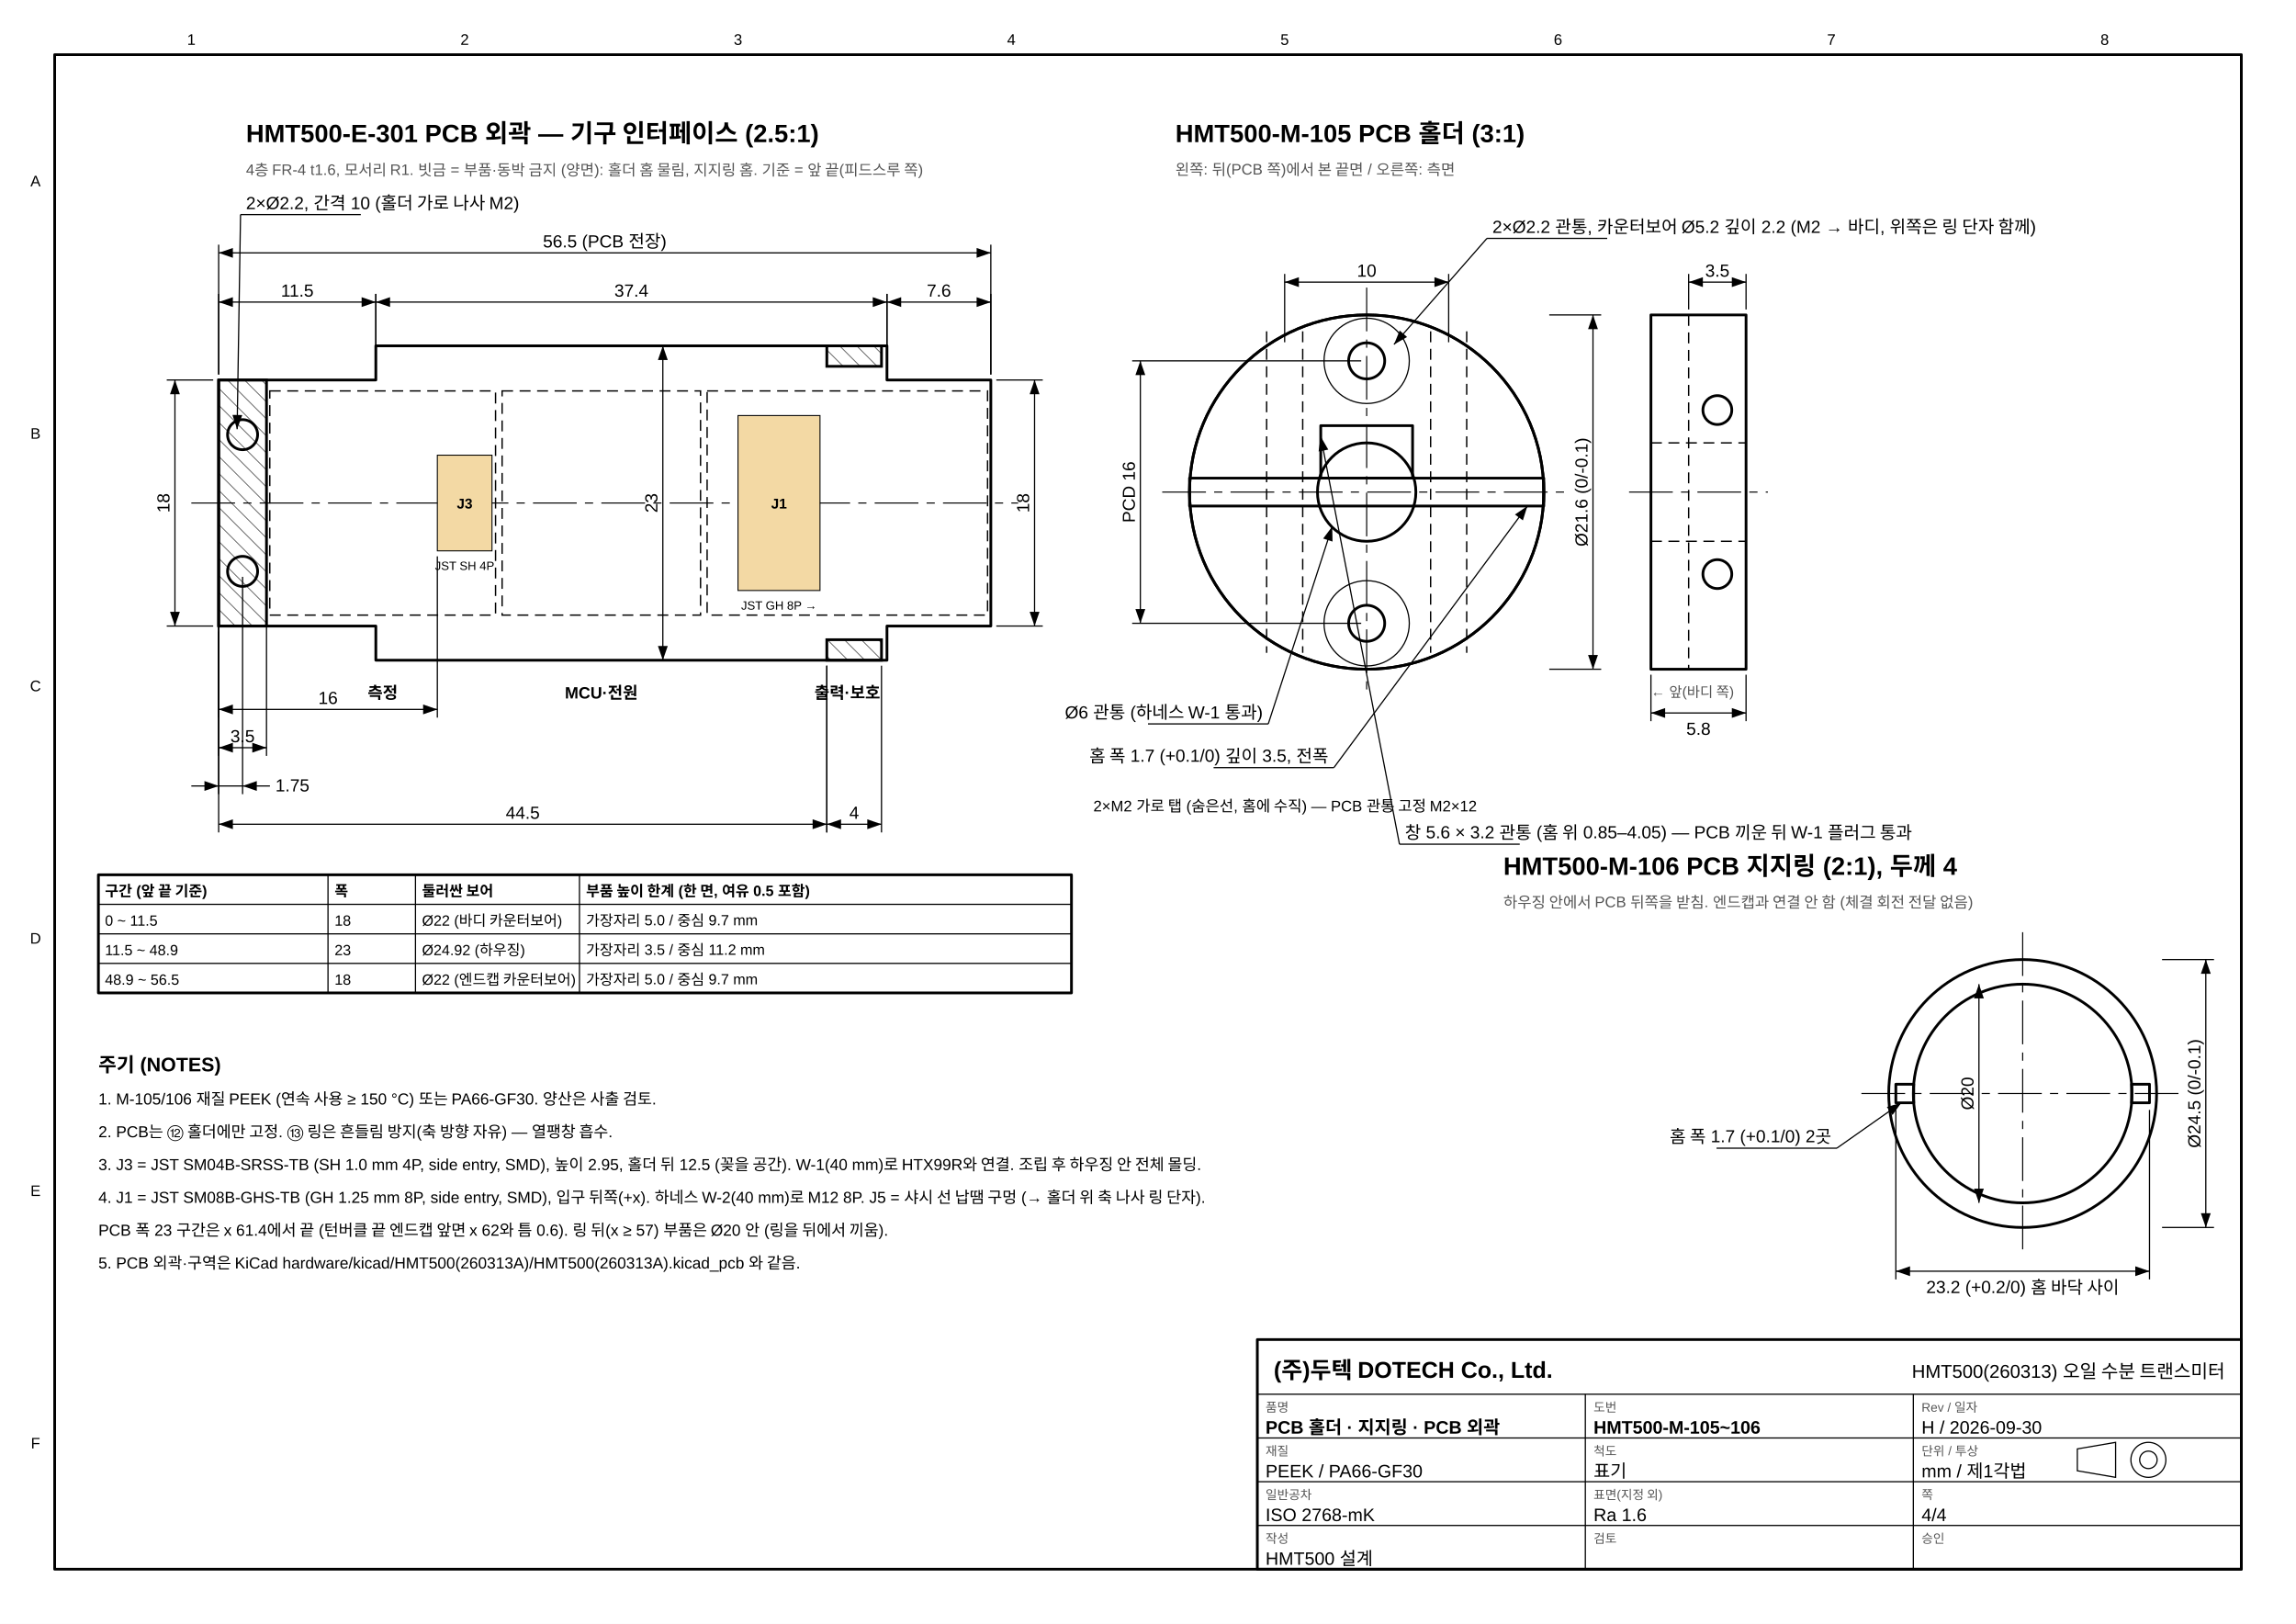
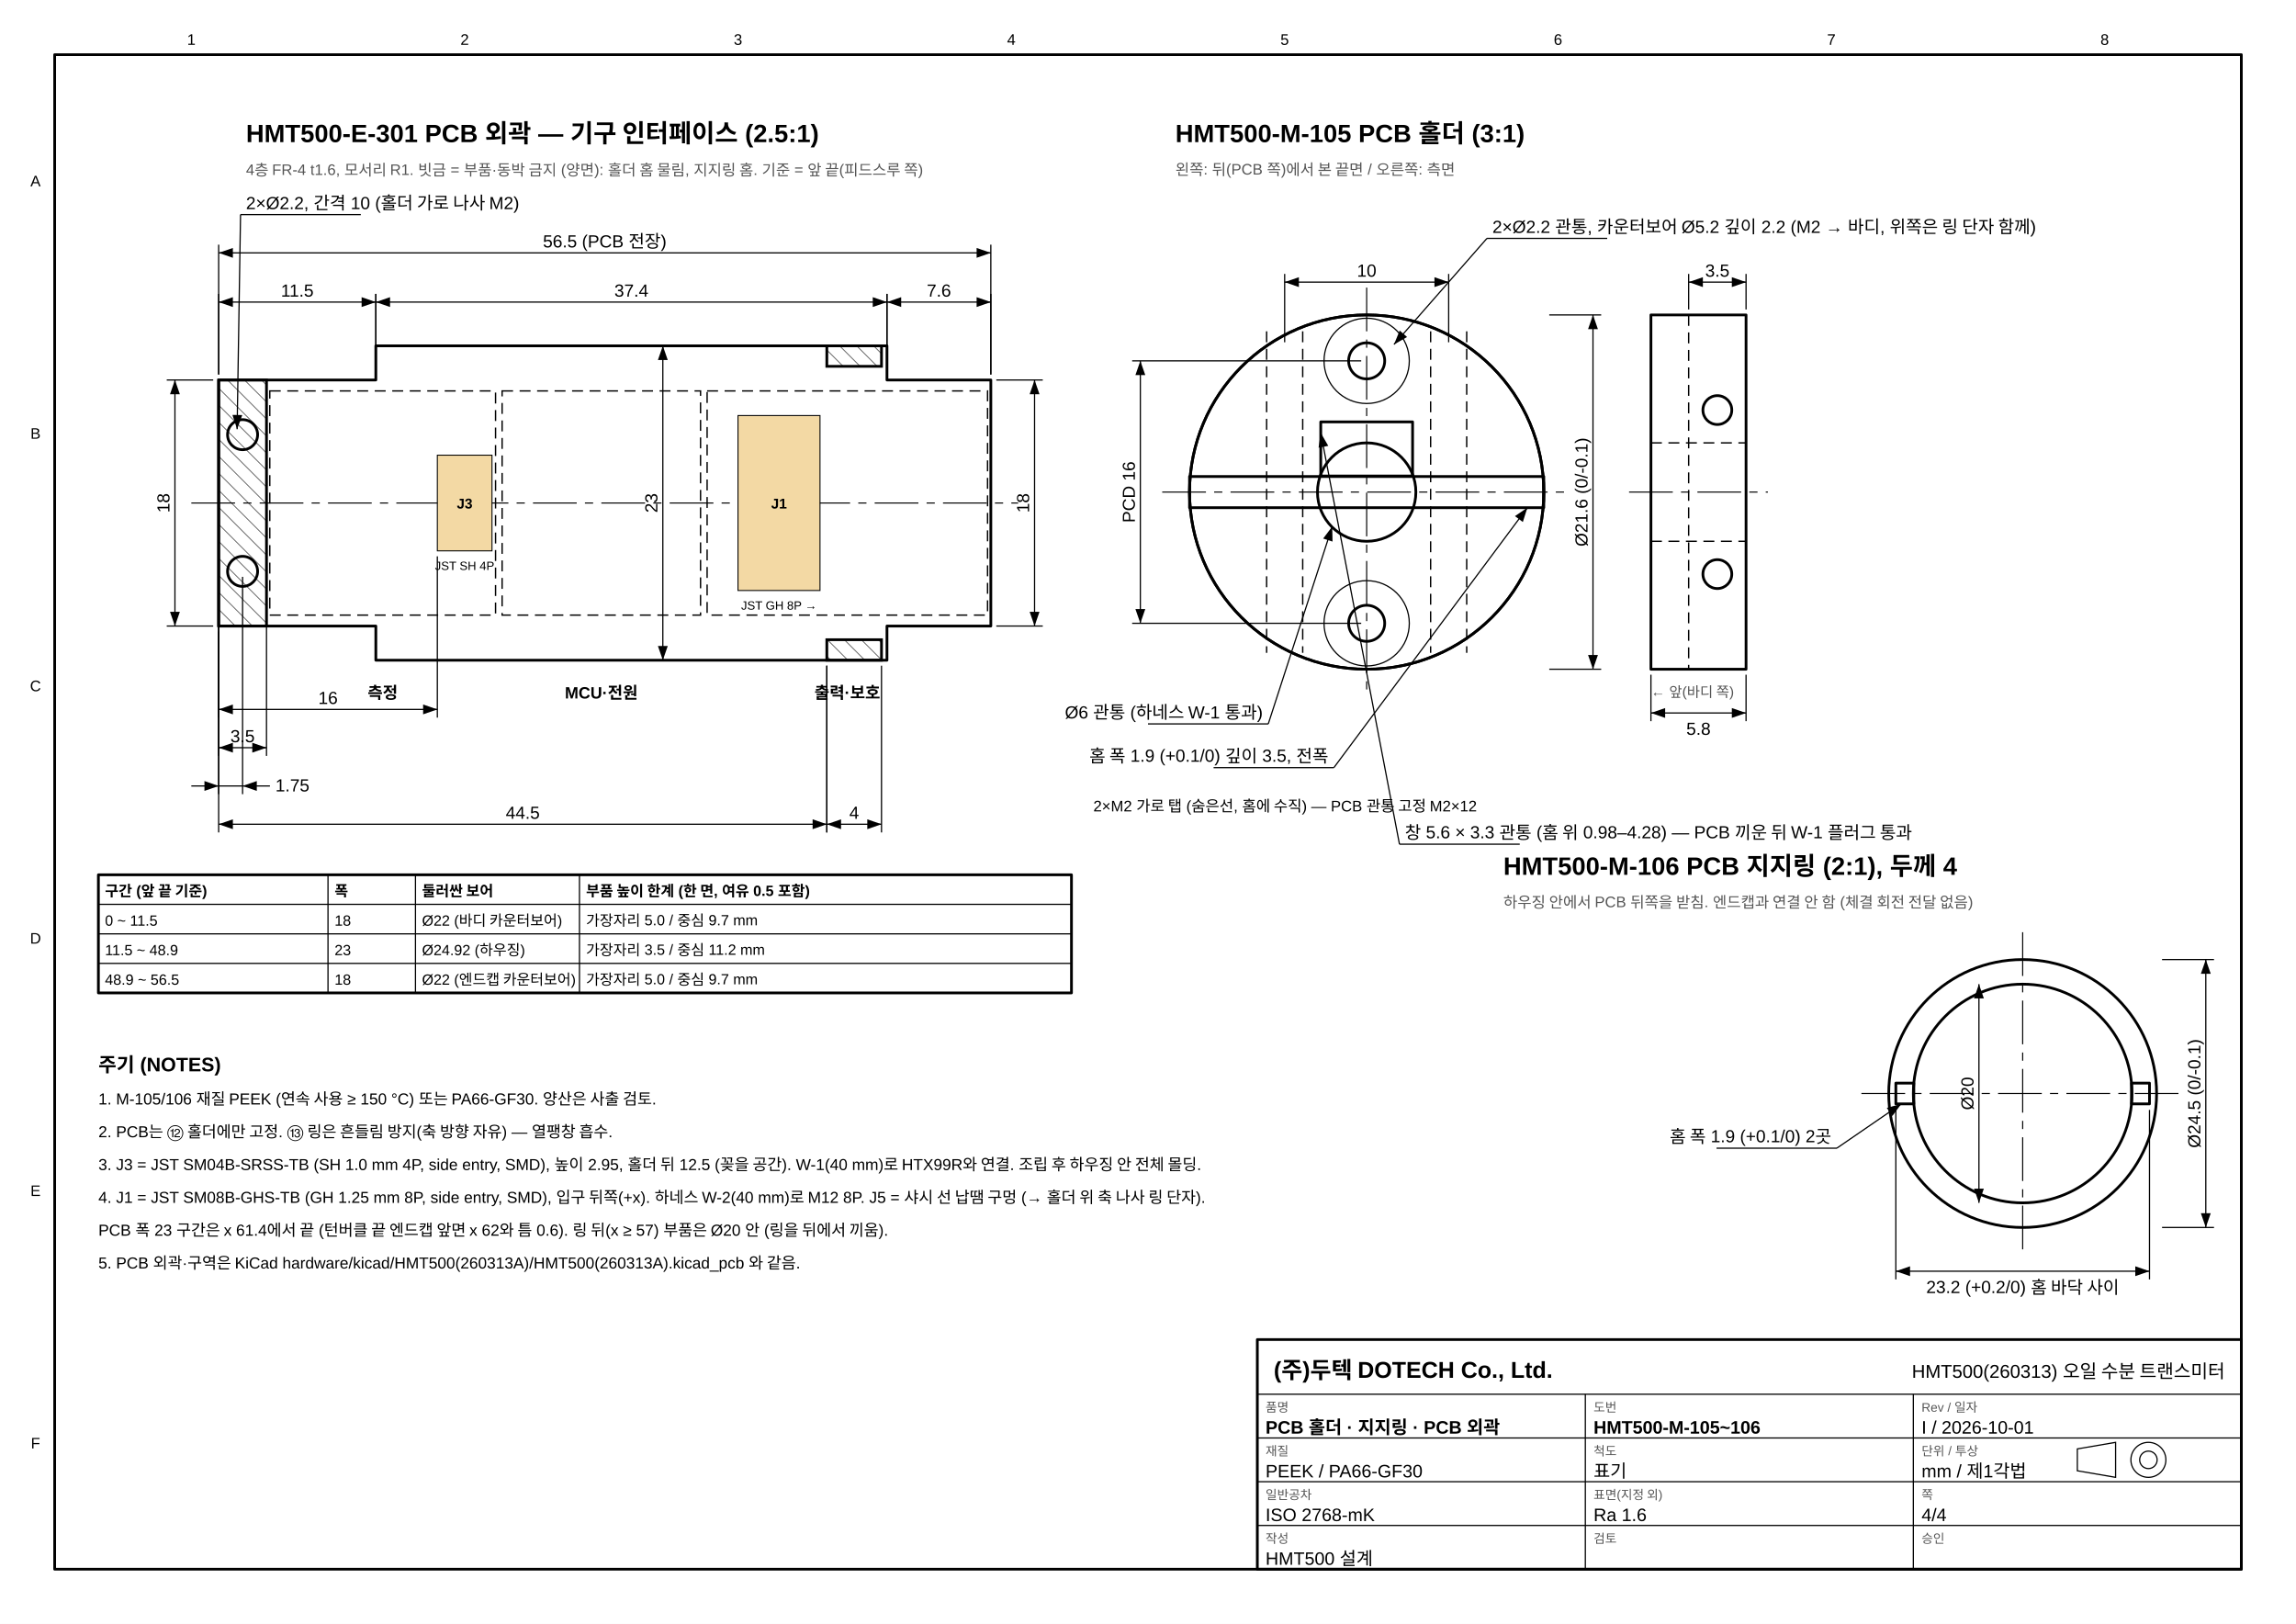
<svg xmlns="http://www.w3.org/2000/svg" width="420.0mm" height="297.0mm" viewBox="0 0 420.0 297.0">
  <rect width="420.0" height="297.0" fill="#fff" />
  <style>
 .thick{stroke:#000;stroke-width:0.5;fill:none;stroke-linecap:round;stroke-linejoin:round}
 .thin{stroke:#000;stroke-width:0.22;fill:none}
 .center{stroke:#000;stroke-width:0.2;stroke-dasharray:8 1.5 1.5 1.5;fill:none}
 .hidden{stroke:#000;stroke-width:0.25;stroke-dasharray:2 1.2;fill:none}
 .hatchfill{stroke:#000;stroke-width:0.5;fill:url(#hatch)}
 .hatchfill2{stroke:#000;stroke-width:0.5;fill:url(#hatch2)}
 .part2{stroke:#000;stroke-width:0.35;fill:url(#hatch2)}
 .buy{stroke:#000;stroke-width:0.35;fill:#e8e8e8}
 .green{stroke:#000;stroke-width:0.35;fill:#cfe8d0}
 .arrow{fill:#000;stroke:none}
 .t{font-family:'Noto Sans KR','NanumGothic','Malgun Gothic',Arial,sans-serif;fill:#000}
 .muted{fill:#555}
</style>
  <defs>
    <pattern id="hatch" width="2.2" height="2.2" patternUnits="userSpaceOnUse" patternTransform="rotate(45)">
      <line x1="0" y1="0" x2="0" y2="2.2" stroke="#000" stroke-width="0.18" />
    </pattern>
    <pattern id="hatch2" width="2.2" height="2.2" patternUnits="userSpaceOnUse" patternTransform="rotate(-45)">
      <line x1="0" y1="0" x2="0" y2="2.2" stroke="#000" stroke-width="0.18" />
    </pattern>
  </defs>
  <polygon points="40.000,69.500 68.750,69.500 68.750,63.250 162.250,63.250 162.250,69.500 181.250,69.500 181.250,114.500 162.250,114.500 162.250,120.750 68.750,120.750 68.750,114.500 40.000,114.500" class="thick" />
  <line x1="35.000" y1="92.000" x2="186.250" y2="92.000" class="center" />
  <rect x="40.000" y="69.500" width="8.750" height="45.000" class="hatchfill2" />
  <rect x="151.250" y="63.250" width="10.000" height="3.750" class="hatchfill2" />
  <rect x="151.250" y="117.000" width="10.000" height="3.750" class="hatchfill2" />
  <circle cx="44.375" cy="79.500" r="2.750" class="thick" fill="none" />
  <circle cx="44.375" cy="104.500" r="2.750" class="thick" fill="none" />
  <rect x="80.000" y="83.250" width="10.000" height="17.500" style="fill:#f3d9a4;stroke:#000;stroke-width:0.18" />
  <rect x="135.000" y="76.000" width="15.000" height="32.000" style="fill:#f3d9a4;stroke:#000;stroke-width:0.18" />
  <rect x="49.350" y="71.500" width="41.300" height="41.000" class="hidden" />
  <text x="70.000" y="127.750" font-size="3.0" text-anchor="middle" font-weight="700" class="t ">측정</text>
  <rect x="91.850" y="71.500" width="36.300" height="41.000" class="hidden" />
  <text x="110.000" y="127.750" font-size="3.0" text-anchor="middle" font-weight="700" class="t ">MCU·전원</text>
  <rect x="129.350" y="71.500" width="51.300" height="41.000" class="hidden" />
  <text x="155.000" y="127.750" font-size="3.0" text-anchor="middle" font-weight="700" class="t ">출력·보호</text>
  <text x="85.000" y="93.000" font-size="2.6" text-anchor="middle" font-weight="700" class="t ">J3</text>
  <text x="85.000" y="104.250" font-size="2.2" text-anchor="middle" class="t ">JST SH 4P</text>
  <line x1="40.000" y1="101.750" x2="40.000" y2="131.250" class="thin" />
  <line x1="80.000" y1="101.750" x2="80.000" y2="131.250" class="thin" />
  <line x1="40.000" y1="129.750" x2="80.000" y2="129.750" class="thin" />
  <polygon points="40.000,129.750 42.600,128.850 42.600,130.650" class="arrow" />
  <polygon points="80.000,129.750 77.400,130.650 77.400,128.850" class="arrow" />
  <text x="60.000" y="128.750" font-size="3.2" text-anchor="middle" class="t ">16</text>
  <text x="142.500" y="93.000" font-size="2.6" text-anchor="middle" font-weight="700" class="t ">J1</text>
  <text x="142.500" y="111.500" font-size="2.2" text-anchor="middle" class="t ">JST GH 8P →</text>
  <line x1="40.000" y1="68.500" x2="40.000" y2="53.750" class="thin" />
  <line x1="68.750" y1="68.500" x2="68.750" y2="53.750" class="thin" />
  <line x1="40.000" y1="55.250" x2="68.750" y2="55.250" class="thin" />
  <polygon points="40.000,55.250 42.600,54.350 42.600,56.150" class="arrow" />
  <polygon points="68.750,55.250 66.150,56.150 66.150,54.350" class="arrow" />
  <text x="54.375" y="54.250" font-size="3.2" text-anchor="middle" class="t ">11.5</text>
  <line x1="68.750" y1="68.500" x2="68.750" y2="53.750" class="thin" />
  <line x1="162.250" y1="68.500" x2="162.250" y2="53.750" class="thin" />
  <line x1="68.750" y1="55.250" x2="162.250" y2="55.250" class="thin" />
  <polygon points="68.750,55.250 71.350,54.350 71.350,56.150" class="arrow" />
  <polygon points="162.250,55.250 159.650,56.150 159.650,54.350" class="arrow" />
  <text x="115.500" y="54.250" font-size="3.2" text-anchor="middle" class="t ">37.4</text>
  <line x1="162.250" y1="68.500" x2="162.250" y2="53.750" class="thin" />
  <line x1="181.250" y1="68.500" x2="181.250" y2="53.750" class="thin" />
  <line x1="162.250" y1="55.250" x2="181.250" y2="55.250" class="thin" />
  <polygon points="162.250,55.250 164.850,54.350 164.850,56.150" class="arrow" />
  <polygon points="181.250,55.250 178.650,56.150 178.650,54.350" class="arrow" />
  <text x="171.750" y="54.250" font-size="3.2" text-anchor="middle" class="t ">7.6</text>
  <line x1="40.000" y1="68.500" x2="40.000" y2="44.750" class="thin" />
  <line x1="181.250" y1="68.500" x2="181.250" y2="44.750" class="thin" />
  <line x1="40.000" y1="46.250" x2="181.250" y2="46.250" class="thin" />
  <polygon points="40.000,46.250 42.600,45.350 42.600,47.150" class="arrow" />
  <polygon points="181.250,46.250 178.650,47.150 178.650,45.350" class="arrow" />
  <text x="110.625" y="45.250" font-size="3.2" text-anchor="middle" class="t ">56.5  (PCB 전장)</text>
  <line x1="40.000" y1="93.000" x2="40.000" y2="138.250" class="thin" />
  <line x1="48.750" y1="93.000" x2="48.750" y2="138.250" class="thin" />
  <line x1="40.000" y1="136.750" x2="48.750" y2="136.750" class="thin" />
  <polygon points="40.000,136.750 42.600,135.850 42.600,137.650" class="arrow" />
  <polygon points="48.750,136.750 46.150,137.650 46.150,135.850" class="arrow" />
  <text x="44.375" y="135.750" font-size="3.2" text-anchor="middle" class="t ">3.5</text>
  <line x1="40.000" y1="105.500" x2="40.000" y2="145.250" class="thin" />
  <line x1="44.375" y1="105.500" x2="44.375" y2="145.250" class="thin" />
  <line x1="40.000" y1="143.750" x2="44.375" y2="143.750" class="thin" />
  <polygon points="40.000,143.750 37.400,144.650 37.400,142.850" class="arrow" />
  <polygon points="44.375,143.750 46.975,142.850 46.975,144.650" class="arrow" />
  <line x1="35.000" y1="143.750" x2="40.000" y2="143.750" class="thin" />
  <line x1="44.375" y1="143.750" x2="49.375" y2="143.750" class="thin" />
  <text x="42.188" y="142.750" font-size="3.2" text-anchor="middle" class="t " />
  <text x="50.375" y="144.750" font-size="3.2" text-anchor="start" class="t ">1.75</text>
  <line x1="40.000" y1="115.500" x2="40.000" y2="152.250" class="thin" />
  <line x1="151.250" y1="121.750" x2="151.250" y2="152.250" class="thin" />
  <line x1="40.000" y1="150.750" x2="151.250" y2="150.750" class="thin" />
  <polygon points="40.000,150.750 42.600,149.850 42.600,151.650" class="arrow" />
  <polygon points="151.250,150.750 148.650,151.650 148.650,149.850" class="arrow" />
  <text x="95.625" y="149.750" font-size="3.2" text-anchor="middle" class="t ">44.5</text>
  <line x1="151.250" y1="121.750" x2="151.250" y2="152.250" class="thin" />
  <line x1="161.250" y1="121.750" x2="161.250" y2="152.250" class="thin" />
  <line x1="151.250" y1="150.750" x2="161.250" y2="150.750" class="thin" />
  <polygon points="151.250,150.750 153.850,149.850 153.850,151.650" class="arrow" />
  <polygon points="161.250,150.750 158.650,151.650 158.650,149.850" class="arrow" />
  <text x="156.250" y="149.750" font-size="3.2" text-anchor="middle" class="t ">4</text>
  <line x1="39.000" y1="69.500" x2="30.500" y2="69.500" class="thin" />
  <line x1="39.000" y1="114.500" x2="30.500" y2="114.500" class="thin" />
  <line x1="32.000" y1="69.500" x2="32.000" y2="114.500" class="thin" />
  <polygon points="32.000,69.500 32.900,72.100 31.100,72.100" class="arrow" />
  <polygon points="32.000,114.500 31.100,111.900 32.900,111.900" class="arrow" />
  <text x="31.000" y="92.000" font-size="3.2" text-anchor="middle" transform="rotate(-90 31.000 92.000)" class="t ">18</text>
  <line x1="121.250" y1="63.250" x2="121.250" y2="120.750" class="thin" />
  <polygon points="121.250,63.250 122.150,65.850 120.350,65.850" class="arrow" />
  <polygon points="121.250,120.750 120.350,118.150 122.150,118.150" class="arrow" />
  <text x="120.250" y="92.000" font-size="3.2" text-anchor="middle" transform="rotate(-90 120.250 92.000)" class="t ">23</text>
  <line x1="182.250" y1="69.500" x2="190.750" y2="69.500" class="thin" />
  <line x1="182.250" y1="114.500" x2="190.750" y2="114.500" class="thin" />
  <line x1="189.250" y1="69.500" x2="189.250" y2="114.500" class="thin" />
  <polygon points="189.250,69.500 190.150,72.100 188.350,72.100" class="arrow" />
  <polygon points="189.250,114.500 188.350,111.900 190.150,111.900" class="arrow" />
  <text x="188.250" y="92.000" font-size="3.2" text-anchor="middle" transform="rotate(-90 188.250 92.000)" class="t ">18</text>
  <line x1="43.375" y1="78.500" x2="44.000" y2="39.250" class="thin" />
  <polygon points="43.375,78.500 42.517,75.886 44.316,75.915" class="arrow" />
  <line x1="44.000" y1="39.250" x2="66.000" y2="39.250" class="thin" />
  <text x="45.000" y="38.250" font-size="3.2" text-anchor="start" class="t ">2×Ø2.2, 간격 10 (홀더 가로 나사 M2)</text>
  <text x="45.000" y="26.000" font-size="4.6" text-anchor="start" font-weight="700" class="t ">HMT500-E-301  PCB 외곽 — 기구 인터페이스 (2.5:1)</text>
  <text x="45.000" y="32.000" font-size="2.8" text-anchor="start" class="t muted">4층 FR-4 t1.6, 모서리 R1. 빗금 = 부품·동박 금지 (양면): 홀더 홈 물림, 지지링 홈. 기준 = 앞 끝(피드스루 쪽)</text>
  <rect x="18.0" y="160.0" width="178" height="21.6" class="thick" fill="#fff" />
  <text x="19.200" y="163.900" font-size="2.7" text-anchor="start" font-weight="700" class="t ">구간 (앞 끝 기준)</text>
  <line x1="60.000" y1="160.000" x2="60.000" y2="181.600" class="thin" />
  <text x="61.200" y="163.900" font-size="2.7" text-anchor="start" font-weight="700" class="t ">폭</text>
  <line x1="76.000" y1="160.000" x2="76.000" y2="181.600" class="thin" />
  <text x="77.200" y="163.900" font-size="2.7" text-anchor="start" font-weight="700" class="t ">둘러싼 보어</text>
  <line x1="106.000" y1="160.000" x2="106.000" y2="181.600" class="thin" />
  <text x="107.200" y="163.900" font-size="2.7" text-anchor="start" font-weight="700" class="t ">부품 높이 한계 (한 면, 여유 0.5 포함)</text>
  <line x1="196.000" y1="160.000" x2="196.000" y2="181.600" class="thin" />
  <line x1="18.000" y1="165.400" x2="196.000" y2="165.400" class="thin" />
  <text x="19.200" y="169.300" font-size="2.7" text-anchor="start" class="t ">0 ~ 11.5</text>
  <text x="61.200" y="169.300" font-size="2.7" text-anchor="start" class="t ">18</text>
  <text x="77.200" y="169.300" font-size="2.7" text-anchor="start" class="t ">Ø22 (바디 카운터보어)</text>
  <text x="107.200" y="169.300" font-size="2.7" text-anchor="start" class="t ">가장자리 5.0 / 중심 9.7 mm</text>
  <line x1="18.000" y1="170.800" x2="196.000" y2="170.800" class="thin" />
  <text x="19.200" y="174.700" font-size="2.7" text-anchor="start" class="t ">11.5 ~ 48.9</text>
  <text x="61.200" y="174.700" font-size="2.7" text-anchor="start" class="t ">23</text>
  <text x="77.200" y="174.700" font-size="2.7" text-anchor="start" class="t ">Ø24.92 (하우징)</text>
  <text x="107.200" y="174.700" font-size="2.7" text-anchor="start" class="t ">가장자리 3.5 / 중심 11.2 mm</text>
  <line x1="18.000" y1="176.200" x2="196.000" y2="176.200" class="thin" />
  <text x="19.200" y="180.100" font-size="2.7" text-anchor="start" class="t ">48.9 ~ 56.5</text>
  <text x="61.200" y="180.100" font-size="2.7" text-anchor="start" class="t ">18</text>
  <text x="77.200" y="180.100" font-size="2.7" text-anchor="start" class="t ">Ø22 (엔드캡 카운터보어)</text>
  <text x="107.200" y="180.100" font-size="2.7" text-anchor="start" class="t ">가장자리 5.0 / 중심 9.7 mm</text>
  <circle cx="250.000" cy="90.000" r="32.400" class="thick" fill="none" />
  <circle cx="250.000" cy="90.000" r="9.000" class="thick" fill="none" />
-   <rect x="217.600" y="87.450" width="64.800" height="5.100" fill="#fff" class="thick" />
+   <rect x="217.600" y="87.150" width="64.800" height="5.700" fill="#fff" class="thick" />
  <circle cx="250.000" cy="90.000" r="32.400" class="thick" fill="none" />
  <circle cx="250.000" cy="114.000" r="3.300" class="thick" fill="none" />
  <circle cx="250.000" cy="114.000" r="7.800" class="thin" fill="none" />
  <circle cx="250.000" cy="66.000" r="3.300" class="thick" fill="none" />
  <circle cx="250.000" cy="66.000" r="7.800" class="thin" fill="none" />
-   <rect x="241.600" y="77.850" width="16.800" height="9.600" fill="#fff" class="thick" />
-   <line x1="241.600" y1="79.850" x2="256.000" y2="154.400" class="thin" />
-   <polygon points="241.600,79.850 242.977,82.232 241.209,82.574" class="arrow" />
+   <rect x="241.600" y="77.160" width="16.800" height="9.900" fill="#fff" class="thick" />
+   <line x1="241.600" y1="79.160" x2="256.000" y2="154.400" class="thin" />
+   <polygon points="241.600,79.160 242.973,81.544 241.205,81.883" class="arrow" />
  <line x1="256.000" y1="154.400" x2="278.000" y2="154.400" class="thin" />
-   <text x="257.000" y="153.400" font-size="3.2" text-anchor="start" class="t ">창 5.6 × 3.2 관통 (홈 위 0.85–4.05) — PCB 끼운 뒤 W-1 플러그 통과</text>
+   <text x="257.000" y="153.400" font-size="3.2" text-anchor="start" class="t ">창 5.6 × 3.3 관통 (홈 위 0.98–4.28) — PCB 끼운 뒤 W-1 플러그 통과</text>
  <line x1="261.700" y1="60.600" x2="261.700" y2="119.400" class="hidden" />
  <line x1="268.300" y1="60.600" x2="268.300" y2="119.400" class="hidden" />
  <line x1="231.700" y1="60.600" x2="231.700" y2="119.400" class="hidden" />
  <line x1="238.300" y1="60.600" x2="238.300" y2="119.400" class="hidden" />
  <line x1="212.600" y1="90.000" x2="287.400" y2="90.000" class="center" />
  <line x1="250.000" y1="52.600" x2="250.000" y2="127.400" class="center" />
  <line x1="283.400" y1="57.600" x2="292.900" y2="57.600" class="thin" />
  <line x1="283.400" y1="122.400" x2="292.900" y2="122.400" class="thin" />
  <line x1="291.400" y1="57.600" x2="291.400" y2="122.400" class="thin" />
  <polygon points="291.400,57.600 292.300,60.200 290.500,60.200" class="arrow" />
  <polygon points="291.400,122.400 290.500,119.800 292.300,119.800" class="arrow" />
  <text x="290.400" y="90.000" font-size="3.2" text-anchor="middle" transform="rotate(-90 290.400 90.000)" class="t ">Ø21.6 (0/-0.1)</text>
  <line x1="249.000" y1="66.000" x2="207.100" y2="66.000" class="thin" />
  <line x1="249.000" y1="114.000" x2="207.100" y2="114.000" class="thin" />
  <line x1="208.600" y1="66.000" x2="208.600" y2="114.000" class="thin" />
  <polygon points="208.600,66.000 209.500,68.600 207.700,68.600" class="arrow" />
  <polygon points="208.600,114.000 207.700,111.400 209.500,111.400" class="arrow" />
  <text x="207.600" y="90.000" font-size="3.2" text-anchor="middle" transform="rotate(-90 207.600 90.000)" class="t ">PCD 16</text>
  <line x1="235.000" y1="62.600" x2="235.000" y2="50.100" class="thin" />
  <line x1="265.000" y1="62.600" x2="265.000" y2="50.100" class="thin" />
  <line x1="235.000" y1="51.600" x2="265.000" y2="51.600" class="thin" />
  <polygon points="235.000,51.600 237.600,50.700 237.600,52.500" class="arrow" />
  <polygon points="265.000,51.600 262.400,52.500 262.400,50.700" class="arrow" />
  <text x="250.000" y="50.600" font-size="3.2" text-anchor="middle" class="t ">10</text>
  <line x1="255.000" y1="63.000" x2="272.000" y2="43.600" class="thin" />
  <polygon points="255.000,63.000 256.037,60.451 257.390,61.638" class="arrow" />
  <line x1="272.000" y1="43.600" x2="294.000" y2="43.600" class="thin" />
  <text x="273.000" y="42.600" font-size="3.2" text-anchor="start" class="t ">2×Ø2.2 관통, 카운터보어 Ø5.2 깊이 2.2 (M2 → 바디, 위쪽은 링 단자 함께)</text>
-   <line x1="279.400" y1="92.550" x2="244.000" y2="140.400" class="thin" />
-   <polygon points="279.400,92.550 278.577,95.175 277.130,94.105" class="arrow" />
+   <line x1="279.400" y1="92.850" x2="244.000" y2="140.400" class="thin" />
+   <polygon points="279.400,92.850 278.569,95.473 277.125,94.398" class="arrow" />
  <line x1="244.000" y1="140.400" x2="222.000" y2="140.400" class="thin" />
-   <text x="243.000" y="139.400" font-size="3.2" text-anchor="end" class="t ">홈 폭 1.7 (+0.1/0) 깊이 3.5, 전폭</text>
+   <text x="243.000" y="139.400" font-size="3.2" text-anchor="end" class="t ">홈 폭 1.9 (+0.1/0) 깊이 3.5, 전폭</text>
  <line x1="243.700" y1="96.300" x2="232.000" y2="132.400" class="thin" />
  <polygon points="243.700,96.300 243.755,99.051 242.042,98.496" class="arrow" />
  <line x1="232.000" y1="132.400" x2="210.000" y2="132.400" class="thin" />
  <text x="231.000" y="131.400" font-size="3.2" text-anchor="end" class="t ">Ø6 관통 (하네스 W-1 통과)</text>
  <text x="200.000" y="148.400" font-size="2.8" text-anchor="start" class="t ">2×M2 가로 탭 (숨은선, 홈에 수직) — PCB 관통 고정 M2×12</text>
  <rect x="302.000" y="57.600" width="17.400" height="64.800" class="thick" fill="none" />
  <line x1="308.900" y1="57.600" x2="308.900" y2="122.400" class="hidden" />
  <circle cx="314.150" cy="75.000" r="2.640" class="thick" fill="none" />
  <circle cx="314.150" cy="105.000" r="2.640" class="thick" fill="none" />
  <line x1="302.000" y1="81.000" x2="319.400" y2="81.000" class="hidden" />
  <line x1="302.000" y1="99.000" x2="319.400" y2="99.000" class="hidden" />
  <line x1="298.000" y1="90.000" x2="323.400" y2="90.000" class="center" />
  <line x1="302.000" y1="123.400" x2="302.000" y2="131.900" class="thin" />
  <line x1="319.400" y1="123.400" x2="319.400" y2="131.900" class="thin" />
  <line x1="302.000" y1="130.400" x2="319.400" y2="130.400" class="thin" />
  <polygon points="302.000,130.400 304.600,129.500 304.600,131.300" class="arrow" />
  <polygon points="319.400,130.400 316.800,131.300 316.800,129.500" class="arrow" />
  <text x="310.700" y="134.400" font-size="3.2" text-anchor="middle" class="t ">5.8</text>
  <line x1="308.900" y1="56.600" x2="308.900" y2="50.100" class="thin" />
  <line x1="319.400" y1="56.600" x2="319.400" y2="50.100" class="thin" />
  <line x1="308.900" y1="51.600" x2="319.400" y2="51.600" class="thin" />
  <polygon points="308.900,51.600 311.500,50.700 311.500,52.500" class="arrow" />
  <polygon points="319.400,51.600 316.800,52.500 316.800,50.700" class="arrow" />
  <text x="314.150" y="50.600" font-size="3.2" text-anchor="middle" class="t ">3.5</text>
  <text x="302.000" y="127.400" font-size="2.6" text-anchor="start" class="t muted">← 앞(바디 쪽)</text>
  <text x="215.000" y="26.000" font-size="4.6" text-anchor="start" font-weight="700" class="t ">HMT500-M-105  PCB 홀더 (3:1)</text>
  <text x="215.000" y="32.000" font-size="2.8" text-anchor="start" class="t muted">왼쪽: 뒤(PCB 쪽)에서 본 끝면 / 오른쪽: 측면</text>
  <circle cx="370.000" cy="200.000" r="24.500" class="thick" fill="none" />
  <circle cx="370.000" cy="200.000" r="20.000" class="thick" fill="none" />
-   <rect x="389.928" y="198.300" width="3.272" height="3.400" fill="#fff" class="thick" />
-   <rect x="346.800" y="198.300" width="3.272" height="3.400" fill="#fff" class="thick" />
+   <rect x="389.910" y="198.100" width="3.290" height="3.800" fill="#fff" class="thick" />
+   <rect x="346.800" y="198.100" width="3.290" height="3.800" fill="#fff" class="thick" />
  <line x1="340.500" y1="200.000" x2="399.500" y2="200.000" class="center" />
  <line x1="370.000" y1="170.500" x2="370.000" y2="229.500" class="center" />
  <line x1="395.500" y1="175.500" x2="405.000" y2="175.500" class="thin" />
  <line x1="395.500" y1="224.500" x2="405.000" y2="224.500" class="thin" />
  <line x1="403.500" y1="175.500" x2="403.500" y2="224.500" class="thin" />
  <polygon points="403.500,175.500 404.400,178.100 402.600,178.100" class="arrow" />
  <polygon points="403.500,224.500 402.600,221.900 404.400,221.900" class="arrow" />
  <text x="402.500" y="200.000" font-size="3.2" text-anchor="middle" transform="rotate(-90 402.500 200.000)" class="t ">Ø24.5 (0/-0.1)</text>
  <line x1="362.000" y1="180.000" x2="362.000" y2="220.000" class="thin" />
  <polygon points="362.000,180.000 362.900,182.600 361.100,182.600" class="arrow" />
  <polygon points="362.000,220.000 361.100,217.400 362.900,217.400" class="arrow" />
  <text x="361.000" y="200.000" font-size="3.2" text-anchor="middle" transform="rotate(-90 361.000 200.000)" class="t ">Ø20</text>
  <line x1="346.800" y1="203.000" x2="346.800" y2="234.000" class="thin" />
  <line x1="393.200" y1="203.000" x2="393.200" y2="234.000" class="thin" />
  <line x1="346.800" y1="232.500" x2="393.200" y2="232.500" class="thin" />
  <polygon points="346.800,232.500 349.400,231.600 349.400,233.400" class="arrow" />
  <polygon points="393.200,232.500 390.600,233.400 390.600,231.600" class="arrow" />
  <text x="370.000" y="236.500" font-size="3.2" text-anchor="middle" class="t ">23.2 (+0.2/0)  홈 바닥 사이</text>
-   <line x1="347.800" y1="201.700" x2="336.000" y2="210.000" class="thin" />
-   <polygon points="347.800,201.700 346.191,203.932 345.156,202.460" class="arrow" />
+   <line x1="347.800" y1="201.900" x2="336.000" y2="210.000" class="thin" />
+   <polygon points="347.800,201.900 346.166,204.113 345.147,202.629" class="arrow" />
  <line x1="336.000" y1="210.000" x2="314.000" y2="210.000" class="thin" />
-   <text x="335.000" y="209.000" font-size="3.2" text-anchor="end" class="t ">홈 폭 1.7 (+0.1/0) 2곳</text>
+   <text x="335.000" y="209.000" font-size="3.2" text-anchor="end" class="t ">홈 폭 1.9 (+0.1/0) 2곳</text>
  <text x="275.000" y="160.000" font-size="4.6" text-anchor="start" font-weight="700" class="t ">HMT500-M-106  PCB 지지링 (2:1), 두께 4</text>
  <text x="275.000" y="166.000" font-size="2.8" text-anchor="start" class="t muted">하우징 안에서 PCB 뒤쪽을 받침. 엔드캡과 연결 안 함 (체결 회전 전달 없음)</text>
  <text x="18.000" y="196.000" font-size="3.6" text-anchor="start" font-weight="700" class="t ">주기 (NOTES)</text>
  <text x="18.000" y="202.000" font-size="2.9" text-anchor="start" class="t ">1. M-105/106 재질 PEEK (연속 사용 ≥ 150 °C) 또는 PA66-GF30. 양산은 사출 검토.</text>
  <text x="18.000" y="208.000" font-size="2.9" text-anchor="start" class="t ">2. PCB는 ⑫ 홀더에만 고정. ⑬ 링은 흔들림 방지(축 방향 자유) — 열팽창 흡수.</text>
  <text x="18.000" y="214.000" font-size="2.9" text-anchor="start" class="t ">3. J3 = JST SM04B-SRSS-TB (SH 1.0 mm 4P, side entry, SMD), 높이 2.95, 홀더 뒤 12.5 (꽂을 공간). W-1(40 mm)로 HTX99R와 연결. 조립 후 하우징 안 전체 몰딩.</text>
  <text x="18.000" y="220.000" font-size="2.9" text-anchor="start" class="t ">4. J1 = JST SM08B-GHS-TB (GH 1.25 mm 8P, side entry, SMD), 입구 뒤쪽(+x). 하네스 W-2(40 mm)로 M12 8P. J5 = 샤시 선 납땜 구멍 (→ 홀더 위 축 나사 링 단자).</text>
  <text x="18.000" y="226.000" font-size="2.9" text-anchor="start" class="t ">   PCB 폭 23 구간은 x 61.4에서 끝 (턴버클 끝 엔드캡 앞면 x 62와 틈 0.6). 링 뒤(x ≥ 57) 부품은 Ø20 안 (링을 뒤에서 끼움).</text>
  <text x="18.000" y="232.000" font-size="2.9" text-anchor="start" class="t ">5. PCB 외곽·구역은 KiCad hardware/kicad/HMT500(260313A)/HMT500(260313A).kicad_pcb 와 같음.</text>
  <rect x="10" y="10" width="400.0" height="277.0" class="thick" fill="none" />
  <text x="35.000" y="8.200" font-size="2.8" text-anchor="middle" class="t ">1</text>
  <text x="85.000" y="8.200" font-size="2.8" text-anchor="middle" class="t ">2</text>
  <text x="135.000" y="8.200" font-size="2.8" text-anchor="middle" class="t ">3</text>
  <text x="185.000" y="8.200" font-size="2.8" text-anchor="middle" class="t ">4</text>
  <text x="235.000" y="8.200" font-size="2.8" text-anchor="middle" class="t ">5</text>
  <text x="285.000" y="8.200" font-size="2.8" text-anchor="middle" class="t ">6</text>
  <text x="335.000" y="8.200" font-size="2.8" text-anchor="middle" class="t ">7</text>
  <text x="385.000" y="8.200" font-size="2.8" text-anchor="middle" class="t ">8</text>
  <text x="6.500" y="34.083" font-size="2.8" text-anchor="middle" class="t ">A</text>
  <text x="6.500" y="80.250" font-size="2.8" text-anchor="middle" class="t ">B</text>
  <text x="6.500" y="126.417" font-size="2.8" text-anchor="middle" class="t ">C</text>
  <text x="6.500" y="172.583" font-size="2.8" text-anchor="middle" class="t ">D</text>
  <text x="6.500" y="218.750" font-size="2.8" text-anchor="middle" class="t ">E</text>
  <text x="6.500" y="264.917" font-size="2.8" text-anchor="middle" class="t ">F</text>
  <rect x="230.0" y="245.0" width="180" height="42" class="thick" fill="#fff" />
  <line x1="230.000" y1="255.000" x2="410.000" y2="255.000" class="thin" />
  <line x1="230.000" y1="263.000" x2="410.000" y2="263.000" class="thin" />
  <line x1="230.000" y1="271.000" x2="410.000" y2="271.000" class="thin" />
  <line x1="230.000" y1="279.000" x2="410.000" y2="279.000" class="thin" />
  <line x1="290.000" y1="255.000" x2="290.000" y2="287.000" class="thin" />
  <line x1="350.000" y1="255.000" x2="350.000" y2="287.000" class="thin" />
  <text x="233.000" y="252.000" font-size="4.2" text-anchor="start" font-weight="700" class="t ">(주)두텍  DOTECH Co., Ltd.</text>
  <text x="407.000" y="252.000" font-size="3.4" text-anchor="end" class="t ">HMT500(260313) 오일 수분 트랜스미터</text>
  <text x="231.500" y="258.200" font-size="2.3" text-anchor="start" class="t muted">품명</text>
  <text x="231.500" y="262.200" font-size="3.3" text-anchor="start" font-weight="700" class="t ">PCB 홀더 · 지지링 · PCB 외곽</text>
  <text x="291.500" y="258.200" font-size="2.3" text-anchor="start" class="t muted">도번</text>
  <text x="291.500" y="262.200" font-size="3.3" text-anchor="start" font-weight="700" class="t ">HMT500-M-105~106</text>
  <text x="351.500" y="258.200" font-size="2.3" text-anchor="start" class="t muted">Rev / 일자</text>
-   <text x="351.500" y="262.200" font-size="3.3" text-anchor="start" class="t ">H / 2026-09-30</text>
+   <text x="351.500" y="262.200" font-size="3.3" text-anchor="start" class="t ">I / 2026-10-01</text>
  <text x="231.500" y="266.200" font-size="2.3" text-anchor="start" class="t muted">재질</text>
  <text x="231.500" y="270.200" font-size="3.3" text-anchor="start" class="t ">PEEK / PA66-GF30</text>
  <text x="291.500" y="266.200" font-size="2.3" text-anchor="start" class="t muted">척도</text>
  <text x="291.500" y="270.200" font-size="3.3" text-anchor="start" class="t ">표기</text>
  <text x="351.500" y="266.200" font-size="2.3" text-anchor="start" class="t muted">단위 / 투상</text>
  <text x="351.500" y="270.200" font-size="3.3" text-anchor="start" class="t ">mm / 제1각법</text>
  <text x="231.500" y="274.200" font-size="2.3" text-anchor="start" class="t muted">일반공차</text>
  <text x="231.500" y="278.200" font-size="3.3" text-anchor="start" class="t ">ISO 2768-mK</text>
  <text x="291.500" y="274.200" font-size="2.3" text-anchor="start" class="t muted">표면(지정 외)</text>
  <text x="291.500" y="278.200" font-size="3.3" text-anchor="start" class="t ">Ra 1.6</text>
  <text x="351.500" y="274.200" font-size="2.3" text-anchor="start" class="t muted">쪽</text>
  <text x="351.500" y="278.200" font-size="3.3" text-anchor="start" class="t ">4/4</text>
  <text x="231.500" y="282.200" font-size="2.3" text-anchor="start" class="t muted">작성</text>
  <text x="231.500" y="286.200" font-size="3.3" text-anchor="start" class="t ">HMT500 설계</text>
  <text x="291.500" y="282.200" font-size="2.3" text-anchor="start" class="t muted">검토</text>
  <text x="291.500" y="286.200" font-size="3.3" text-anchor="start" class="t " />
  <text x="351.500" y="282.200" font-size="2.3" text-anchor="start" class="t muted">승인</text>
  <text x="351.500" y="286.200" font-size="3.3" text-anchor="start" class="t " />
  <polygon points="380.0,265.0 387.0,263.8 387.0,270.2 380.0,269.0" class="thin" fill="none" />
  <circle cx="393.000" cy="267.000" r="3.200" class="thin" fill="none" />
  <circle cx="393.000" cy="267.000" r="1.600" class="thin" fill="none" />
</svg>
